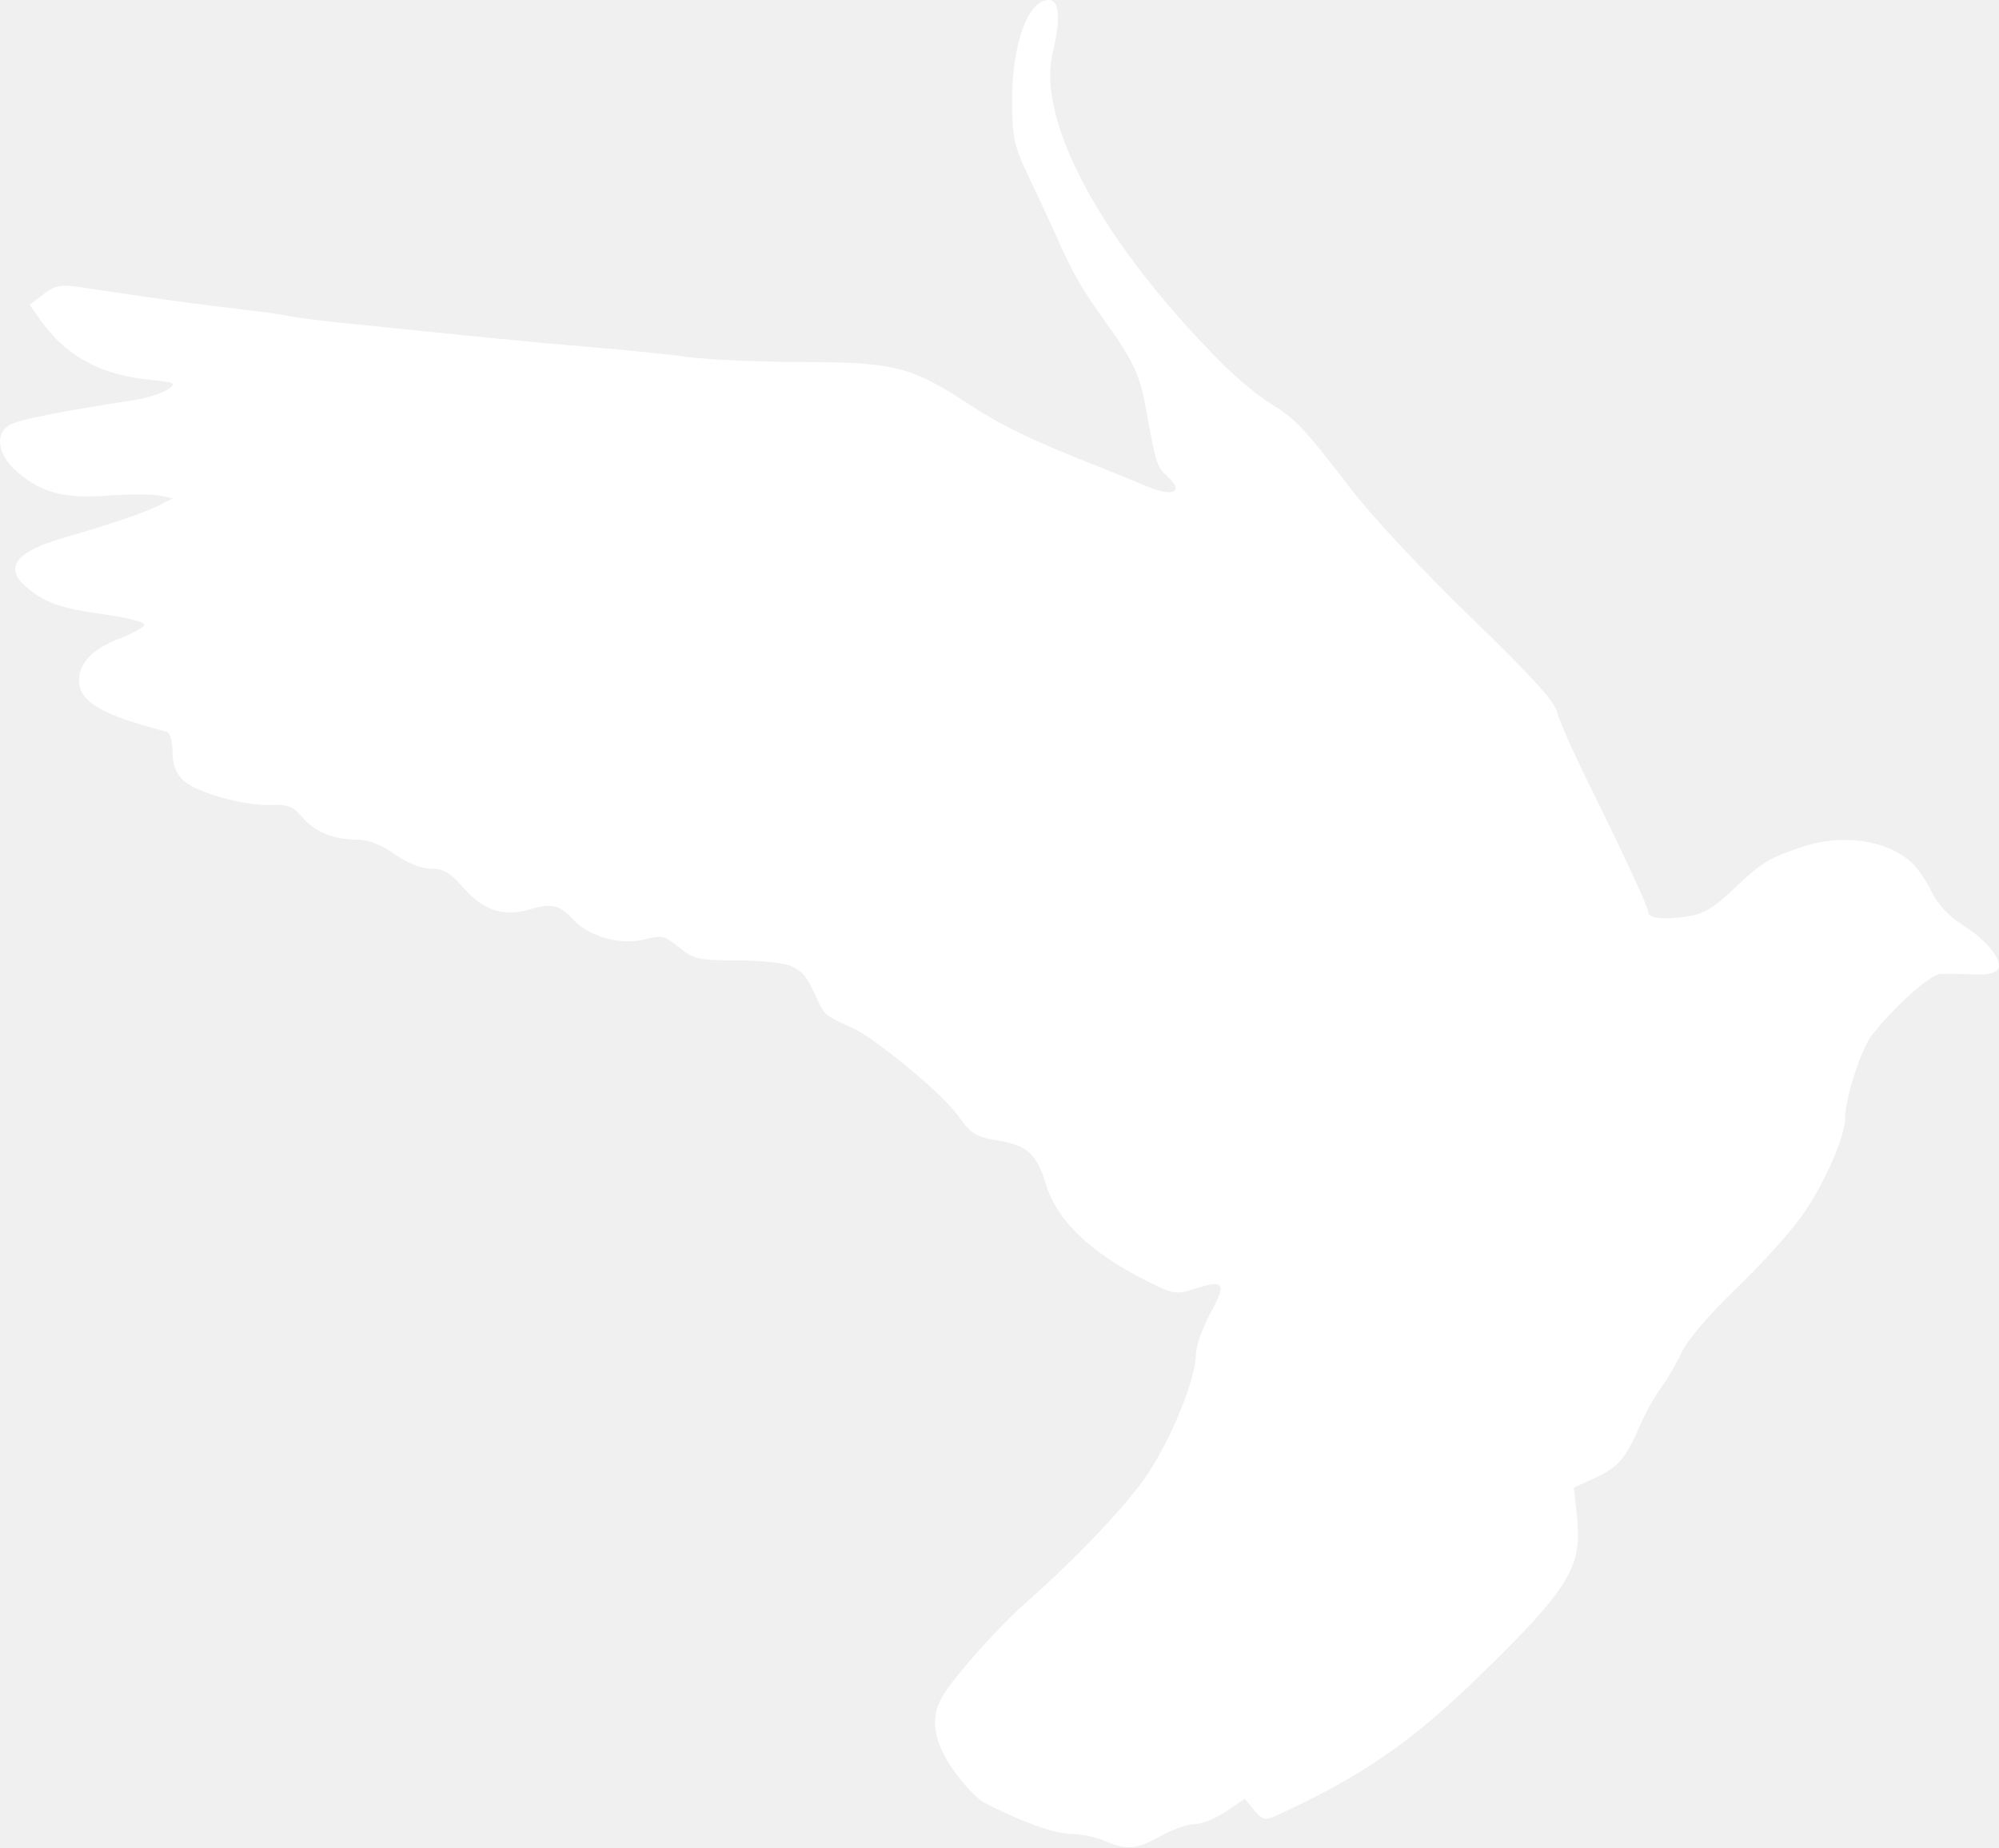
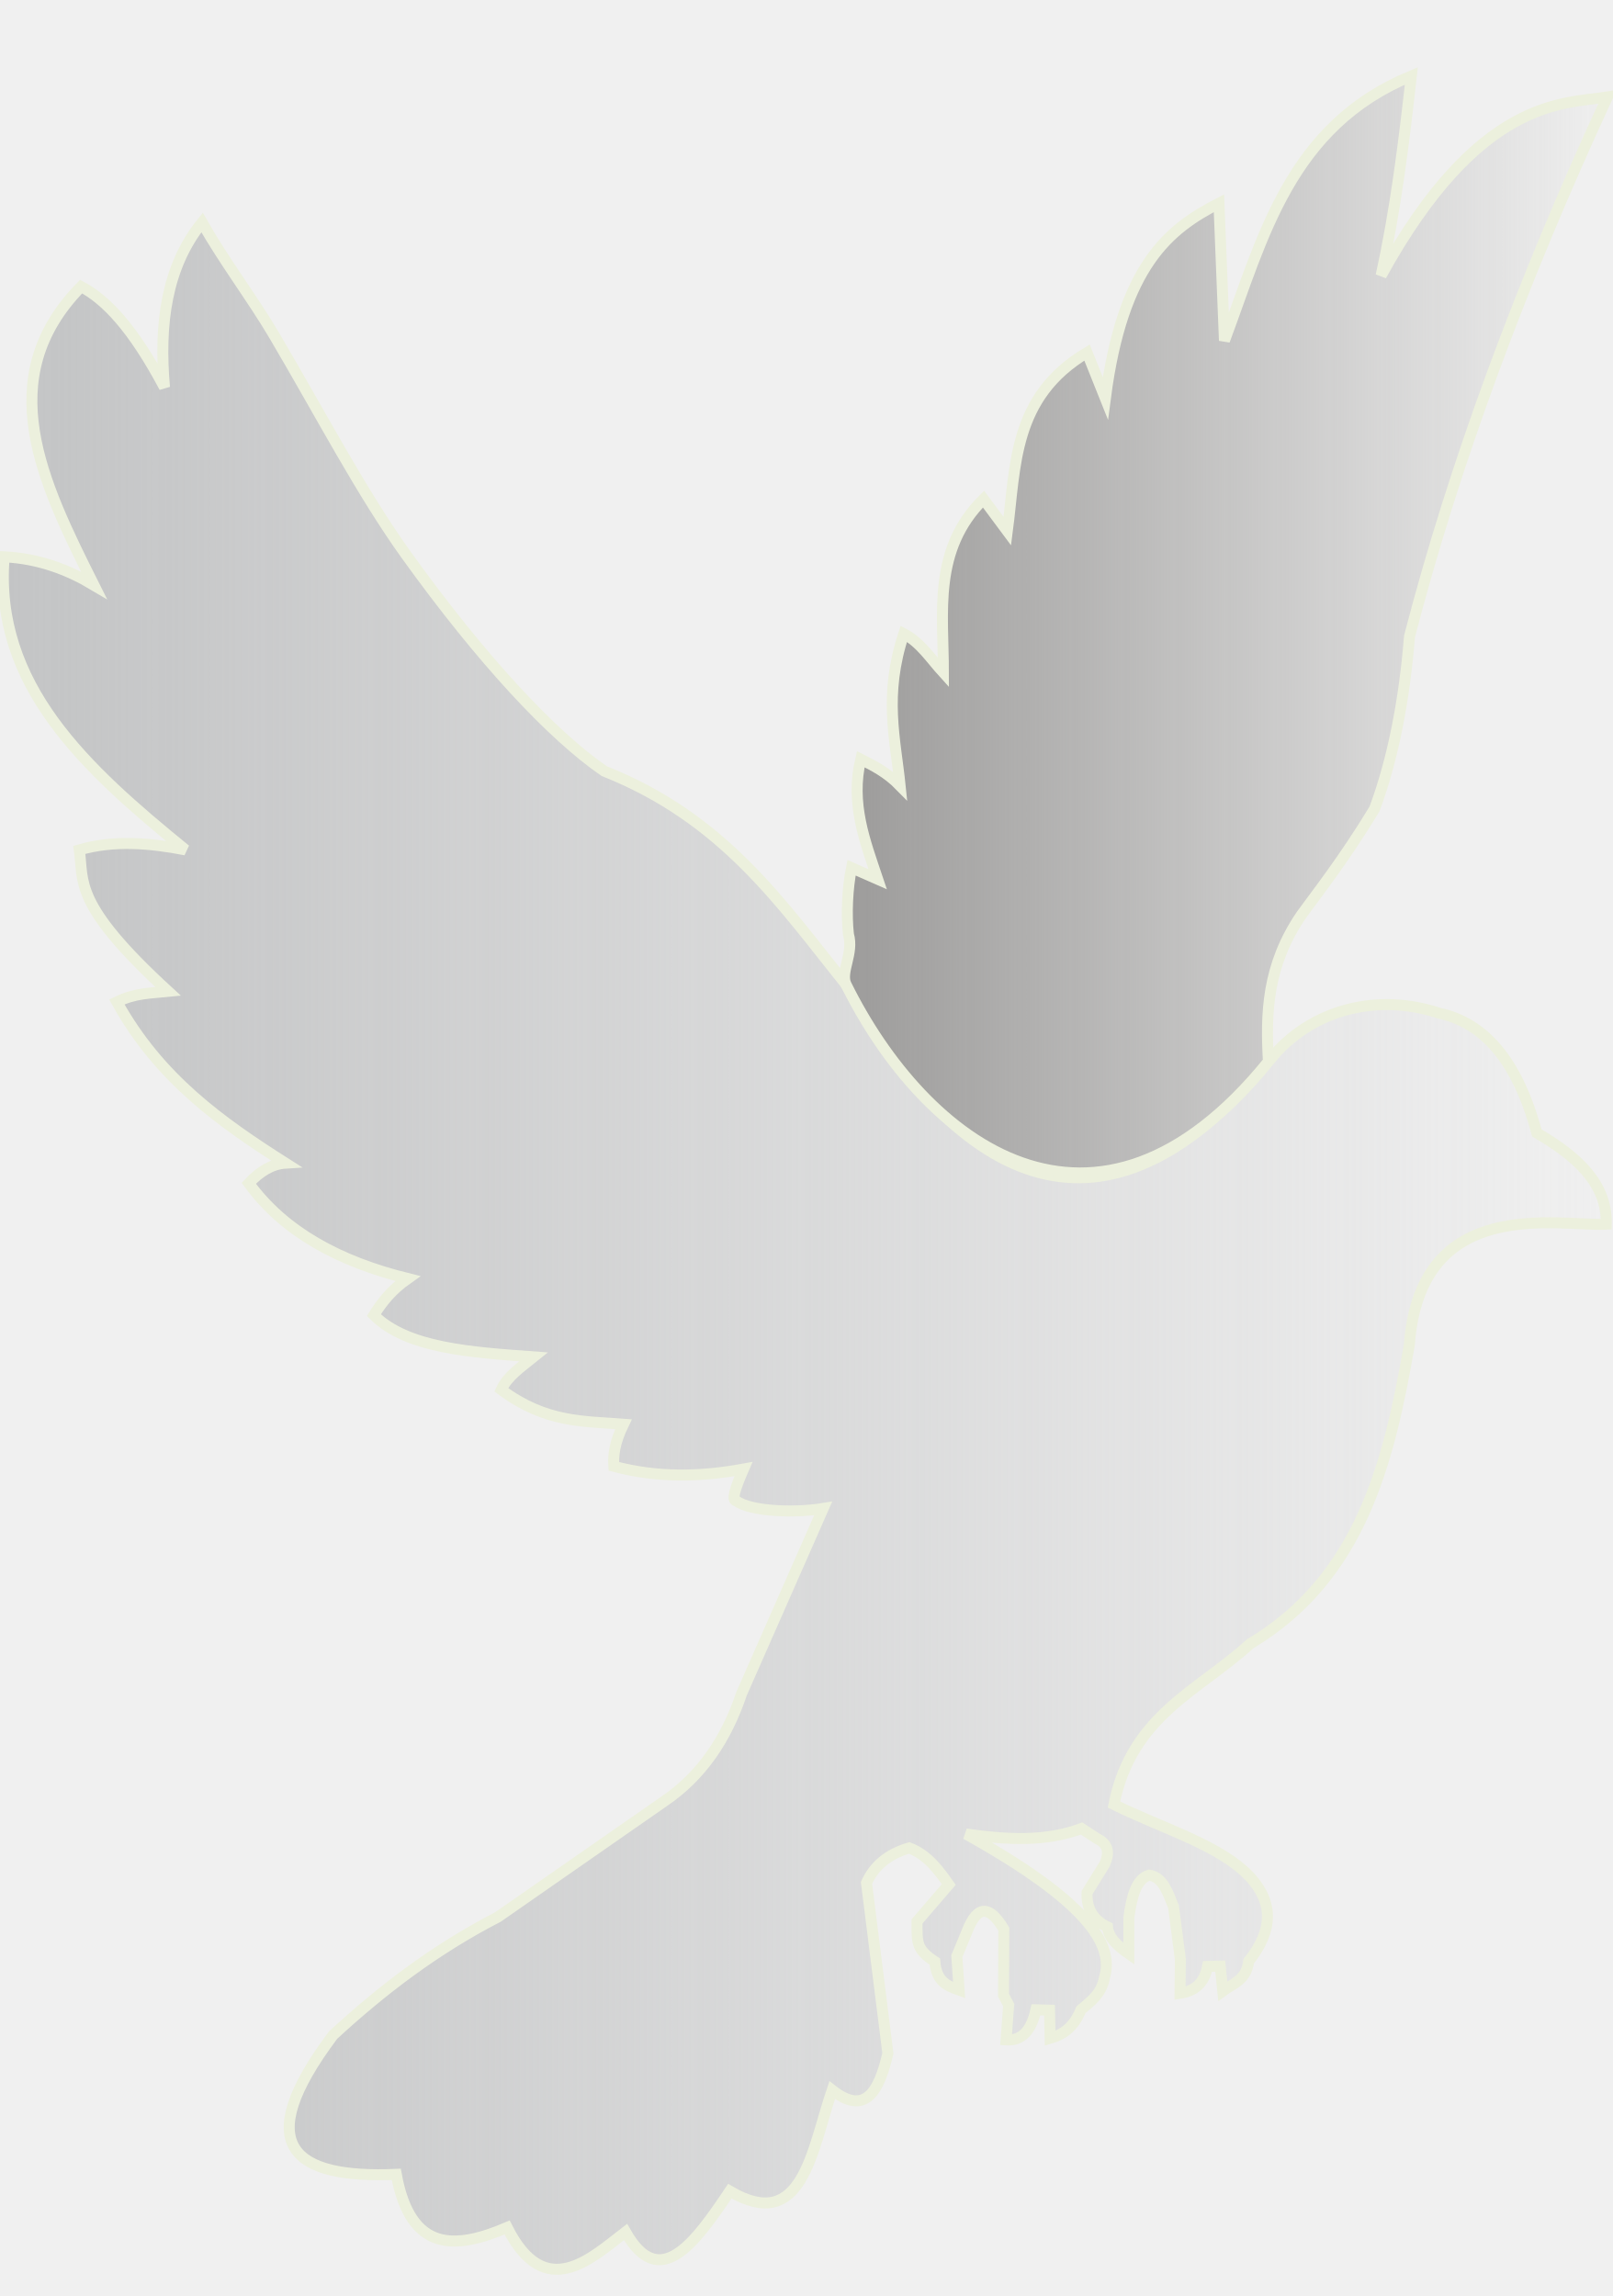
- <svg xmlns="http://www.w3.org/2000/svg" width="790" height="730" version="1.1" viewBox="0 0 209.02 193.15">
-   <path transform="scale(.26458)" d="m414.47 0v0.002c-8.262 0-14.537 17.352-14.482 40.051 0.039 14.519 0.758 17.699 6.887 30.51 3.763 7.866 8.739 18.592 11.064 23.836 6.033 13.61 9.402 19.468 18.66 32.42 11.471 16.048 13.844 21.162 16.389 35.285 3.752 20.819 4.293 22.543 8.104 25.926 7.355 6.529 2.491 8.679-8.66 3.83-3.369-1.465-13.12-5.432-21.674-8.805-22.951-9.05-35.591-15.218-48.283-23.576-22.028-14.505-29.328-16.353-64.826-16.404-17.298-0.019-37.858-0.917-45.688-1.98-7.829-1.065-24.293-2.755-36.59-3.76-12.296-1.005-35.043-3.113-50.547-4.686-15.504-1.573-36.677-3.719-47.057-4.766-10.38-1.045-20.884-2.372-23.336-2.945-2.451-0.574-11.894-1.884-20.982-2.914-9.089-1.03-24.83-3.09-34.988-4.586-10.158-1.496-22.409-3.304-27.221-4.01-7.28-1.068-9.651-0.581-14.117 2.875l-5.365 4.148 4.229 6.049c9.802 14.009 23.546 21.562 42.809 23.537 10.635 1.09 11.128 1.359 7.373 3.939-2.212 1.521-8.569 3.447-14.127 4.297-27.336 4.176-44.094 7.491-47.809 9.441-6.535 3.431-5.373 11.96 2.547 18.781 9.598 8.266 18.694 10.634 35.982 9.371 8.101-0.591 17.169-0.601 20.15-0.016l5.416 1.057-5.416 2.775c-5.564 2.85-18.538 7.262-37.676 12.822-19.069 5.54-23.837 11.761-14.898 19.438 7.287 6.258 13.44 8.428 30.668 10.824 9.063 1.261 16.326 3.096 16.137 4.078-0.188 0.982-4.502 3.384-9.584 5.342-10.975 4.229-16.318 9.696-16.318 16.674 0 8.468 8.987 13.744 34.512 20.273 1.415 0.362 2.424 3.697 2.424 7.979 0 5.174 1.309 8.55 4.402 11.4 5.262 4.849 24.762 10.196 35.078 9.619 5.938-0.334 8.236 0.591 11.664 4.676 4.975 5.926 12.487 9.023 21.906 9.023 4.353 0 9.511 2.001 14.746 5.721 4.981 3.54 10.442 5.719 14.318 5.719 4.84 0 7.678 1.63 12.475 7.154 8.088 9.315 15.979 12.012 26.328 9.012 9.147-2.652 11.819-2.008 17.777 4.299 6.185 6.546 18.725 9.897 27.992 7.471 6.583-1.723 7.927-1.405 13.498 3.193 5.662 4.673 7.623 5.107 23.051 5.133 9.508 0.015 18.898 1.048 21.531 2.377 4.751 2.397 5.824 3.812 10.305 13.629 2.486 5.446 3.444 6.21 13.215 10.465 9.058 3.945 35.659 25.892 41.812 34.5 5.357 7.495 7.316 8.761 15.68 10.137 12.054 1.982 15.746 5.294 19.41 17.398 4.334 14.319 17.604 27.023 40.01 38.291 10.3 5.18 11.424 5.359 18.73 2.994 11.808-3.822 12.805-2.357 6.359 9.391-3.165 5.769-5.79 13.228-5.832 16.574-0.118 9.695-9.485 32.813-19.156 47.312-8.247 12.365-27.935 33.103-48.965 51.58-9.644 8.473-26.611 27.51-31.723 35.594-5.427 8.582-4.104 18.272 4.076 29.854 3.977 5.631 9.417 11.371 12.09 12.754 14.534 7.518 27.823 12.298 34.391 12.375 4.076 0.04 10.036 1.266 13.244 2.707 8.468 3.804 12.586 3.444 22.068-1.871 4.653-2.609 10.724-4.734 13.498-4.734 2.774 0 8.361-2.258 12.414-5.014l7.373-5.014 3.701 4.496c3.159 3.826 4.39 4.177 8.297 2.387 34.298-15.719 53.943-29.247 81.324-55.977 34.916-34.085 40.104-42.572 37.99-62.186l-1.258-11.648 8.561-3.949c9.079-4.186 11.959-7.619 17.939-21.379 2.052-4.72 5.69-11.177 8.084-14.354 2.394-3.176 6.006-9.392 8.021-13.809 2.179-4.774 11.129-15.197 22.068-25.695 10.121-9.713 22.01-23.035 26.43-29.605 8.364-12.434 16.074-30.158 16.074-36.957 0-7.971 6.283-27.54 10.629-33.098 8.775-11.222 22.872-23.834 26.986-24.152 2.3-0.173 8.012-0.096 12.697 0.174 5.351 0.318 9.096-0.415 10.07-1.961 2.205-3.5-4.14-11.473-14.086-17.697-5.22-3.267-9.751-8.133-12.008-12.883-1.994-4.197-5.496-9.351-7.779-11.459-10.009-9.242-27.72-11.781-43.832-6.277-13.061 4.461-15.885 6.218-26.773 16.594-7.908 7.536-11.878 9.861-18.469 10.812-9.377 1.353-15.201 0.669-15.201-1.781 0-1.887-9.567-22.492-24.352-52.445-5.695-11.537-10.961-23.543-11.693-26.689-0.934-4.017-11.042-15.093-33.943-37.186-18.072-17.434-39.145-39.971-47.26-50.537-18.927-24.644-22.001-27.914-32.139-34.162-4.641-2.86-12.952-9.703-18.469-15.209-47.362-47.277-73.995-95.857-67.553-123.22 3.265-13.87 2.749-20.98-1.531-20.98z" fill="#fff" stroke-width="1.925" />
+ <svg xmlns="http://www.w3.org/2000/svg" width="440" height="626.67" version="1.1" viewBox="0 0 440 626.67">
+   <defs>
+     <linearGradient id="linearGradient61954" x1="772.93" x2="985.18" y1="137.99" y2="137.99" gradientUnits="userSpaceOnUse">
+       <stop stop-color="#9c9b9a" offset="0" />
+       <stop stop-color="#9c9b9a" stop-opacity="0" offset="1" />
+     </linearGradient>
+     <linearGradient id="linearGradient61962" x1="543.41" x2="983.85" y1="307.46" y2="307.46" gradientUnits="userSpaceOnUse">
+       <stop stop-color="#c3c4c5" offset="0" />
+       <stop stop-color="#c3c4c5" stop-opacity="0" offset="1" />
+     </linearGradient>
+   </defs>
+   <g>
+     <g transform="translate(-544,32)" stroke="#ecf0dd" stroke-width="3">
+       <path d="m890.14 257.72c11.918-15.006 30.639-18.52 46.619-13.17 11.905 2.562 21.174 12.375 26.631 32.67 10.941 6.377 19.246 13.853 18.949 24.913-12.833 0.702-50.692-8.356-53.74 32.88-5.622 32.414-13.296 63.628-43.487 81.671-13.844 12.724-32.313 19.501-37.123 43.841 11.914 5.946 26.803 10.405 35.355 18.031 8.989 8.25 7.951 16.499 1.414 24.749-0.616 5.148-4.263 6.052-7.071 8.132l-0.707-6.806-3.447 0.088c-0.929 4.808-3.764 6.758-7.513 7.336l0.088-9.281-1.856-14.319c-1.561-3.795-2.803-8.038-6.629-8.662-3.564 1.013-4.803 5.902-5.569 11.579v9.899c-2.954-2.067-5.515-4.281-5.834-7.336-3.792-1.832-5.775-4.871-5.569-9.369l4.861-7.867c1.204-2.848 1.081-5.287-2.033-6.806l-4.331-2.828c-9.914 3.723-20.651 3.057-31.555 1.503 32.465 18.08 40.577 29.957 37.83 39.068-0.781 4.574-3.748 6.597-6.452 8.927-2.015 4.944-5.058 6.805-8.397 7.778l-0.177-7.69-3.712-0.088c-1.229 5.703-3.903 8.517-8.132 8.22l0.707-9.546-1.414-2.652 0.088-18.031c-3.663-6.158-7.079-7.114-10.076 0.707l-2.74 6.629 0.619 9.281c-3.058-1.108-6.169-2.124-6.629-7.778-5.108-3.326-4.861-5.25-4.861-10.96l8.662-10.076c-2.898-4.142-5.922-8.137-10.783-9.988-5.743 1.665-9.591 4.881-11.667 9.546l5.834 46.492c-2.381 10.477-6.205 17.133-15.203 10.076-5.595 16.541-8.063 39.265-27.931 27.577-9.6 14.299-19.188 27.522-28.461 11.137-9.318 7.121-21.917 19.427-32.309-1.227-14.137 6.021-26.35 6.89-30.25-14.5-28.077 1.196-40.014-7.629-17.25-38 13.243-12.214 27.769-23.359 45-32.25l45.25-31.5c10.206-6.884 17.042-16.951 21.25-29.5l22.25-50.5c-7.693 1.27-19.785 0.874-23.79-2.102-1.08-0.169-0.594-2.606 2.04-8.648-11.643 2.133-23.401 2.442-35.377-0.746-0.224-3.01 0.2-6.506 2.627-11.504-10.68-0.852-21.082-0.253-33.357-9.399 1.681-3.713 5.51-6.263 8.857-8.976-17.183-1.258-34.548-2.341-43.616-11.389 2.153-3.461 4.774-6.855 9.241-9.986-18.665-4.616-33.703-12.725-43.375-26 3.022-3.235 6.312-5.263 10-5.5-17.47-11.105-34.431-23.059-46-44 4.917-2.438 9.083-2.368 14-2.875-26.138-23.986-22.986-29.946-24.25-38.625 9.28-2.703 19.057-1.936 29 0-27.133-22.086-52.442-44.958-49.5-80 9.476 0.489 17.375 3.5 24.5 7.75-14.148-28.248-28.028-56.475-3.5-81.5 6.755 3.573 14.115 11.237 22.75 27.5-1.532-17.268 0.504-32.901 10.25-45 6.096 10.749 13.732 20.714 19.704 30.847 12.789 21.698 23.82 42.926 36.042 59.937 20.603 28.675 39.801 49.21 54.003 58.966 32.649 12.963 48.312 36.22 66 58.25 34.063 59.483 73.341 71.675 115.25 21z" color="#000000" fill="url(#linearGradient61962)" />
+       <path d="m890.14 257.72c-0.724-12.995-0.484-26.077 9-40 3.688-5.14 11.465-14.907 19.937-28.893 5.021-13.438 8.19-29.832 9.563-47.107 12.219-47.156 30.468-96.323 54-147.25-12.118 1.889-35.045 0.219-61.75 48.75 3.903-17.734 6.21-36.067 8.25-54.5-33.178 13.729-40.468 44.027-51 72.25l-1.5-37.5c-13.559 6.97-26.259 16.811-31 53.25l-5-12.5c-20.367 12.151-19.41 30.966-21.75 48.75l-6.5-8.75c-13.912 13.803-10.948 30.872-10.942 47.369-3.409-3.743-6.261-8.242-10.808-10.619-5.577 16.878-2.316 28.624-1 41.5-3.583-3.659-7.167-5.425-10.75-7.25-2.887 12.029 1.131 22.333 4.631 32.765l-7.146-3.146c-1.151 5.681-1.445 12.784-0.844 18.186 1.531 5.174-2.322 10.293-0.64 13.695 21.425 43.357 68.019 79.347 115.25 21z" color="#000000" fill="url(#linearGradient61954)" />
+     </g>
+   </g>
</svg>
